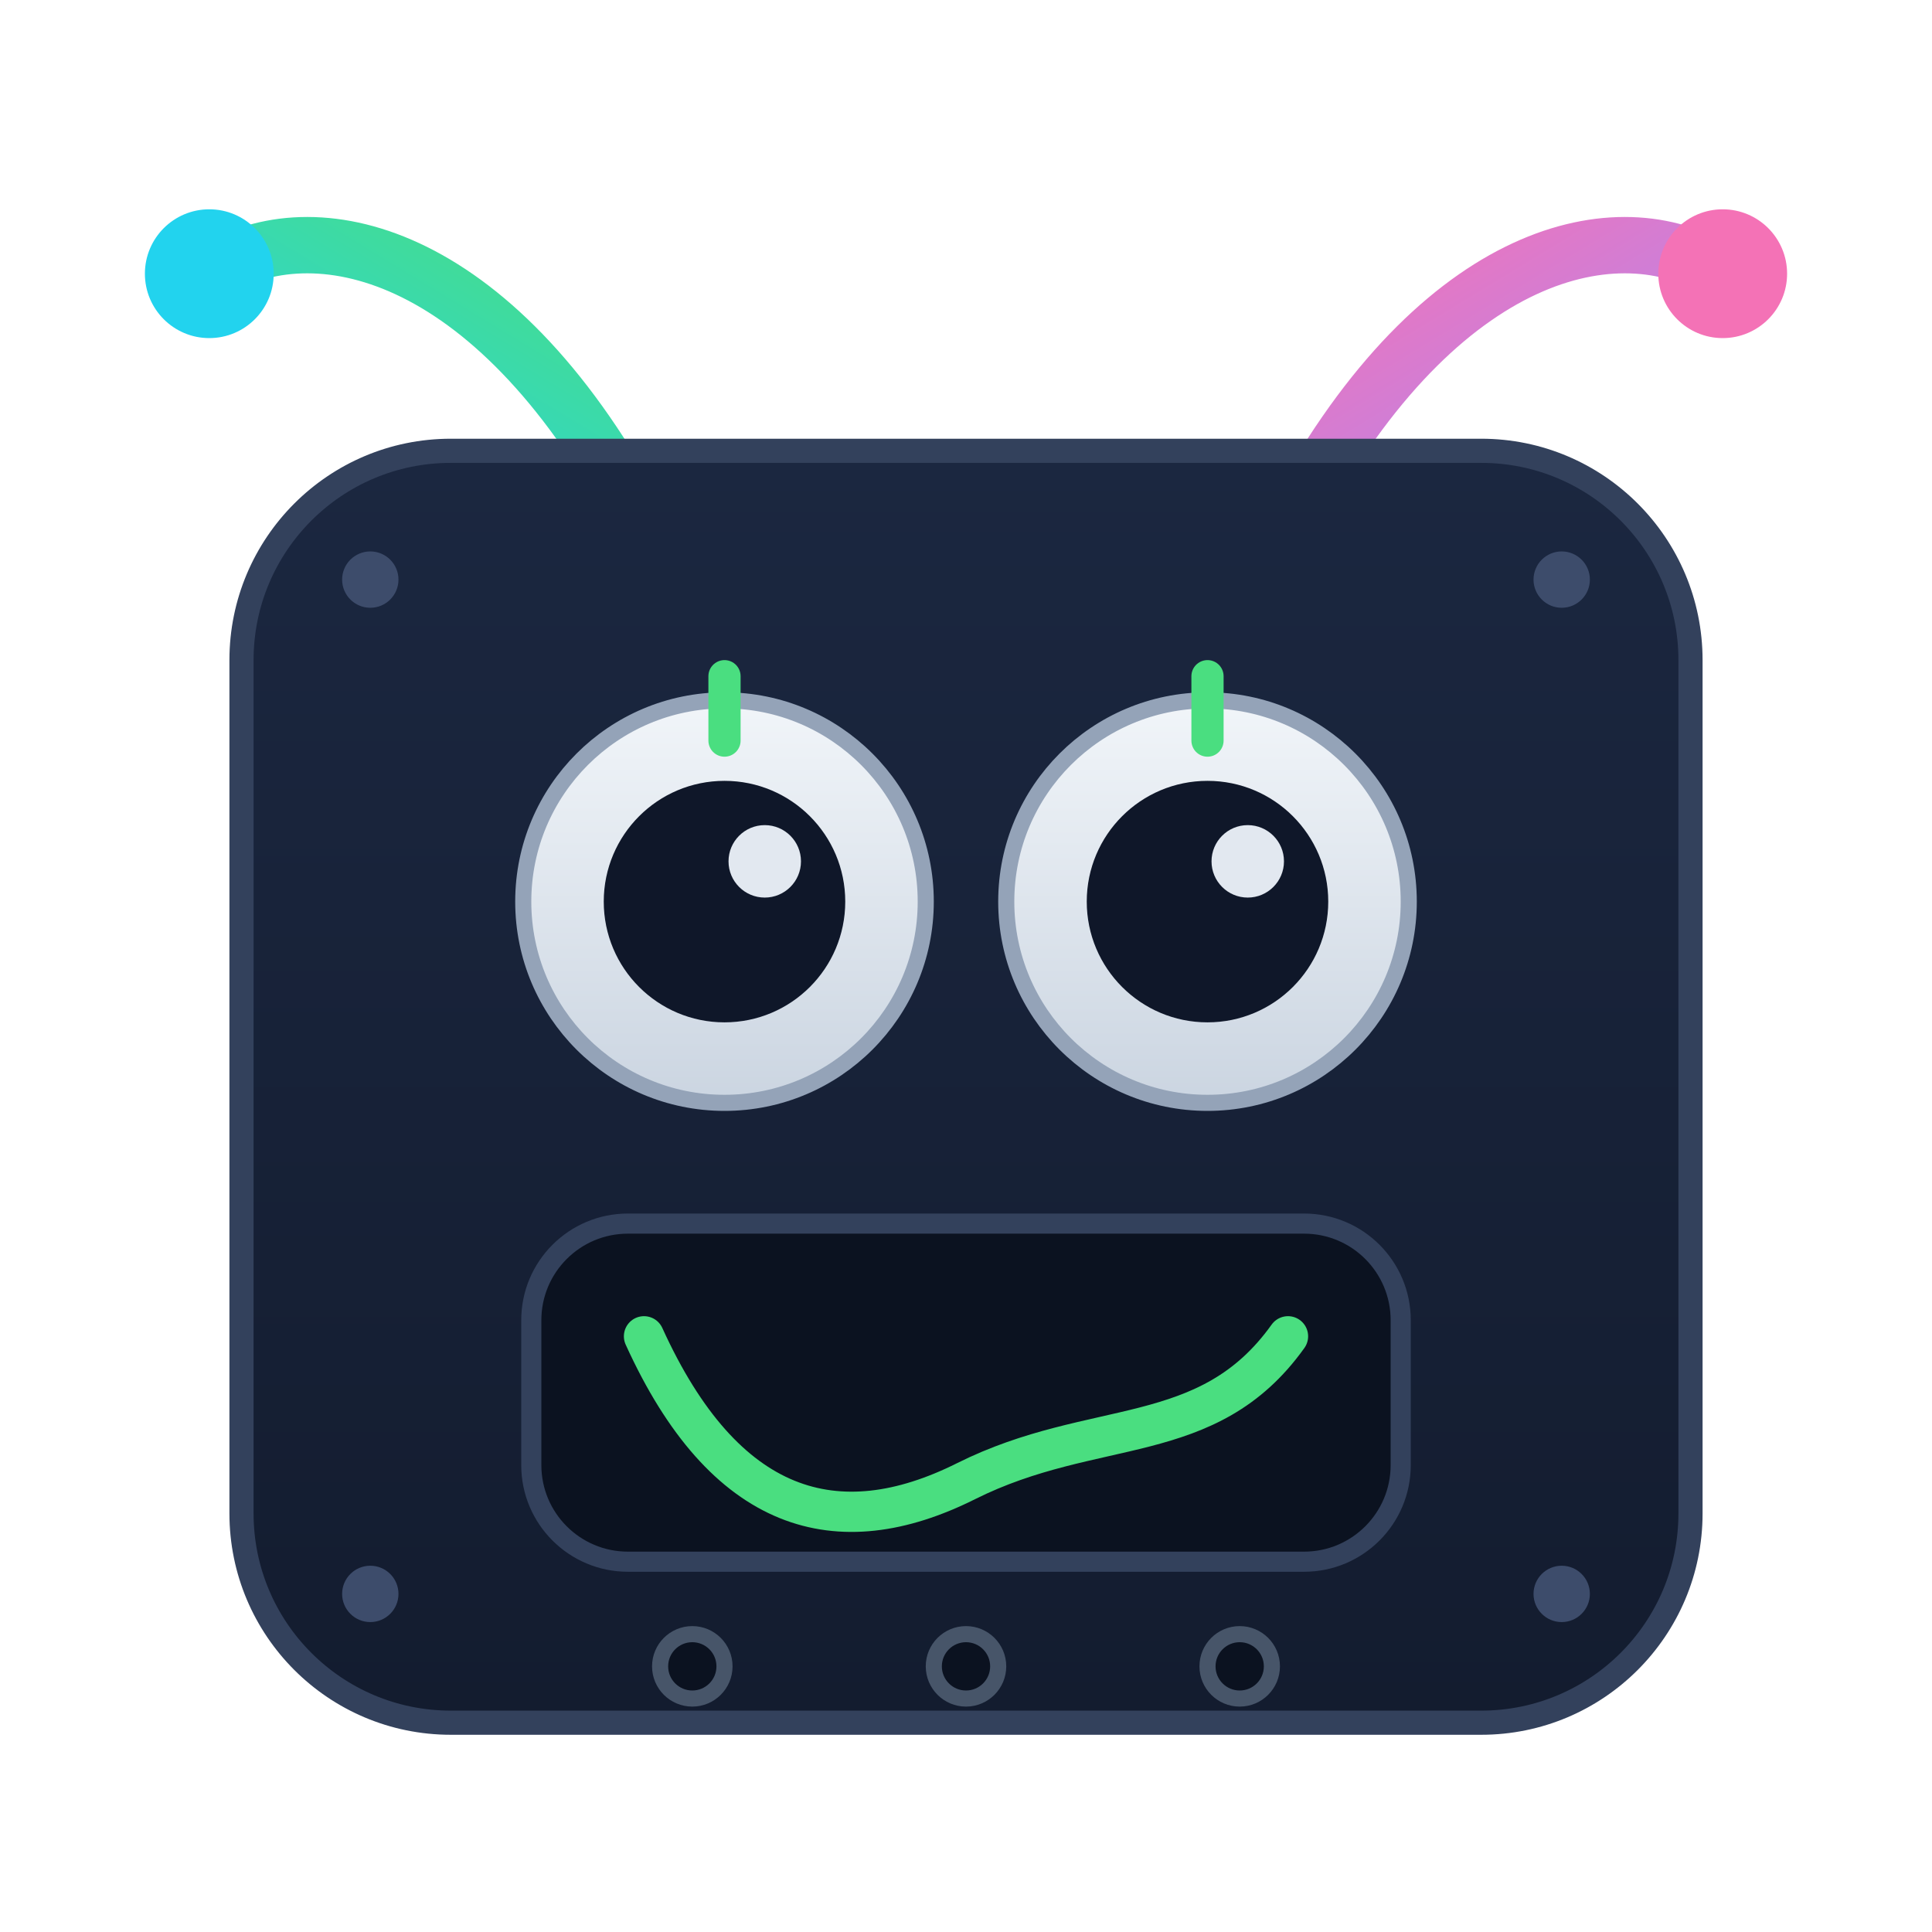
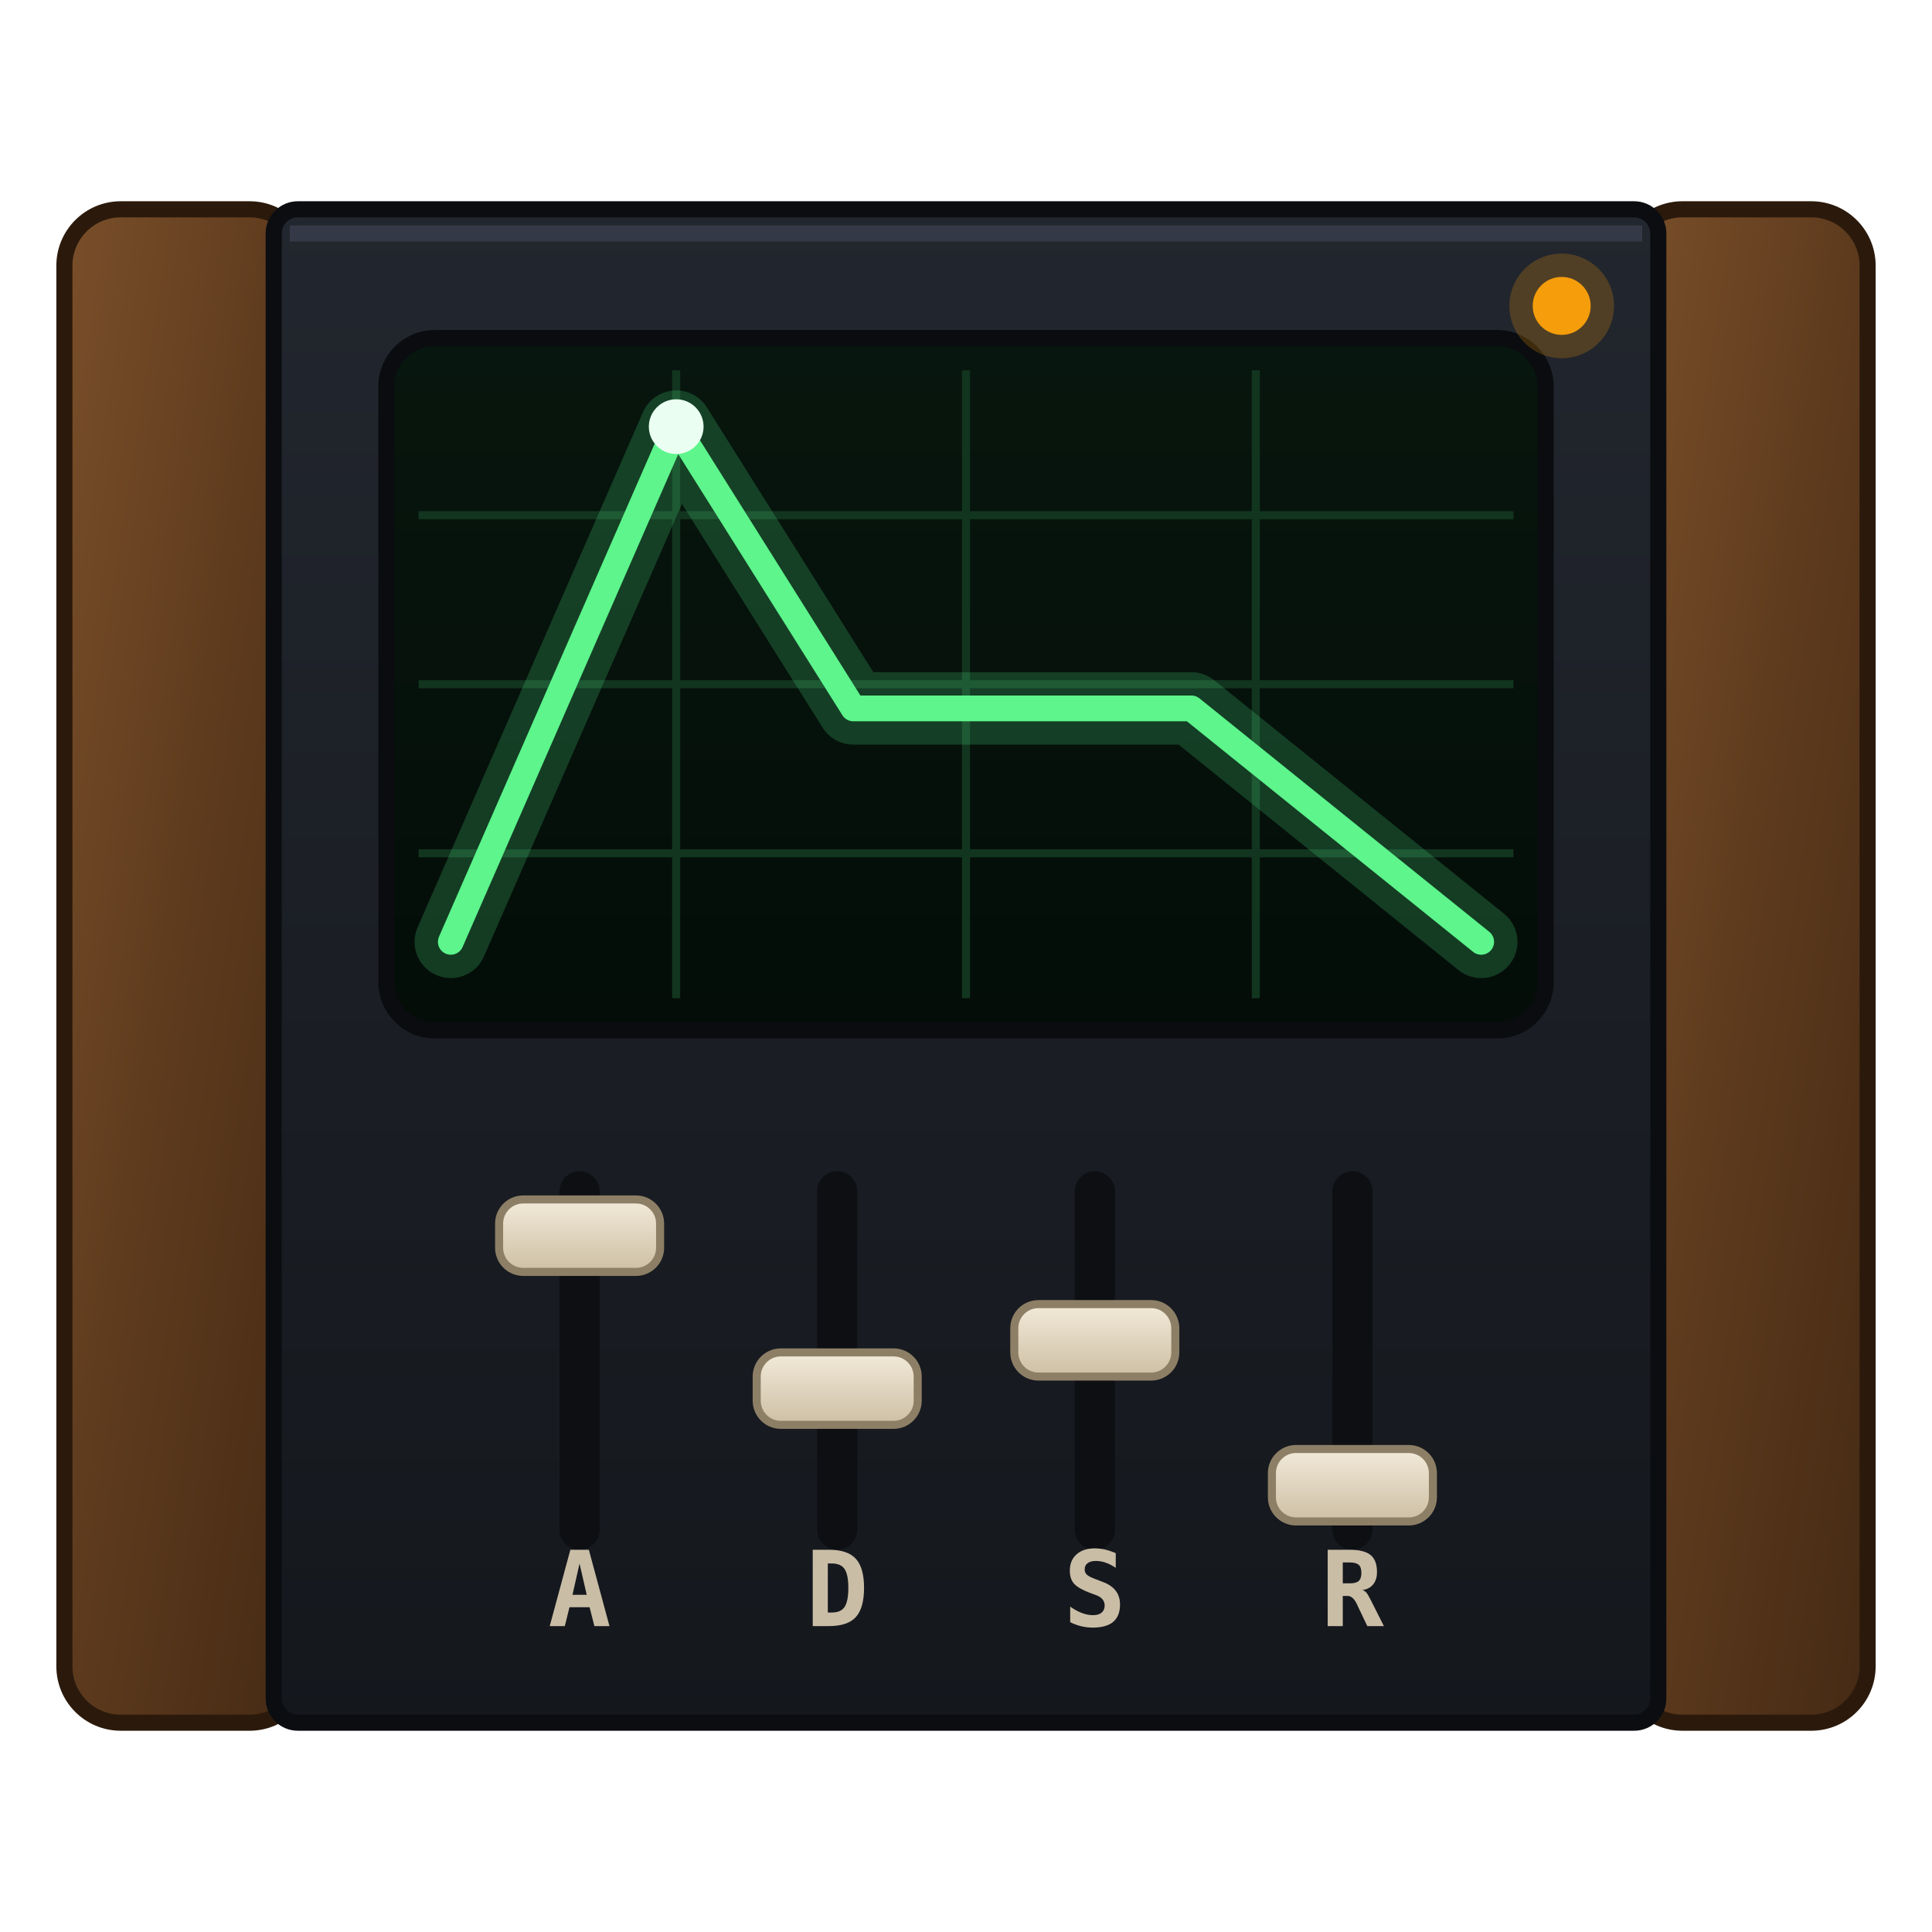
- <svg xmlns="http://www.w3.org/2000/svg" viewBox="0 0 240 240" width="240" height="240" role="img" aria-label="The Agentisizer: a small synthesiser module whose knobs are eyes and whose oscilloscope is a smile">
+ <svg xmlns="http://www.w3.org/2000/svg" viewBox="0 0 240 240" width="240" height="240" role="img" aria-label="The Agentisizer: a synthesiser module with an oscilloscope tracing an ADSR envelope above four sliders">
  <defs>
-     <linearGradient id="cableL" x1="0" y1="1" x2="1" y2="0">
-       <stop offset="0" stop-color="#22d3ee" />
-       <stop offset="1" stop-color="#4ade80" />
+     <linearGradient id="walnut" x1="0" y1="0" x2="1" y2="1">
+       <stop offset="0" stop-color="#7a4f2a" />
+       <stop offset="0.5" stop-color="#5d3a1d" />
+       <stop offset="1" stop-color="#452a14" />
    </linearGradient>
-     <linearGradient id="cableR" x1="1" y1="1" x2="0" y2="0">
-       <stop offset="0" stop-color="#a78bfa" />
-       <stop offset="1" stop-color="#f472b6" />
+     <linearGradient id="face" x1="0" y1="0" x2="0" y2="1">
+       <stop offset="0" stop-color="#22262e" />
+       <stop offset="1" stop-color="#14171c" />
    </linearGradient>
-     <linearGradient id="panel" x1="0" y1="0" x2="0" y2="1">
-       <stop offset="0" stop-color="#1b2740" />
-       <stop offset="1" stop-color="#131c2f" />
+     <linearGradient id="crt" x1="0" y1="0" x2="0" y2="1">
+       <stop offset="0" stop-color="#07160e" />
+       <stop offset="1" stop-color="#040d08" />
    </linearGradient>
-     <linearGradient id="knob" x1="0" y1="0" x2="0" y2="1">
-       <stop offset="0" stop-color="#f1f5f9" />
-       <stop offset="1" stop-color="#cbd5e1" />
+     <linearGradient id="cap" x1="0" y1="0" x2="0" y2="1">
+       <stop offset="0" stop-color="#f2ead9" />
+       <stop offset="1" stop-color="#cdbfa4" />
    </linearGradient>
  </defs>
-   <path d="M78 62 C60 30 38 26 26 34" stroke="url(#cableL)" stroke-width="7" fill="none" stroke-linecap="round" />
-   <circle cx="26" cy="34" r="8" fill="#22d3ee" />
-   <path d="M162 62 C180 30 202 26 214 34" stroke="url(#cableR)" stroke-width="7" fill="none" stroke-linecap="round" />
-   <circle cx="214" cy="34" r="8" fill="#f472b6" />
-   <rect x="30" y="56" width="180" height="158" rx="26" fill="url(#panel)" stroke="#33415c" stroke-width="3" />
-   <circle cx="46" cy="72" r="3.5" fill="#3d4c6b" />
-   <circle cx="194" cy="72" r="3.5" fill="#3d4c6b" />
-   <circle cx="46" cy="198" r="3.5" fill="#3d4c6b" />
-   <circle cx="194" cy="198" r="3.5" fill="#3d4c6b" />
-   <g>
-     <circle cx="90" cy="112" r="25" fill="url(#knob)" stroke="#94a3b8" stroke-width="2" />
-     <circle cx="90" cy="112" r="15" fill="#0f1729" />
-     <circle cx="95" cy="107" r="4.5" fill="#e2e8f0" />
-     <path d="M90 92 L90 84" stroke="#4ade80" stroke-width="4" stroke-linecap="round" />
+   <rect x="8" y="26" width="30" height="188" rx="7" fill="url(#walnut)" stroke="#2b1a0c" stroke-width="2" />
+   <rect x="202" y="26" width="30" height="188" rx="7" fill="url(#walnut)" stroke="#2b1a0c" stroke-width="2" />
+   <rect x="34" y="26" width="172" height="188" rx="3" fill="url(#face)" stroke="#0b0d11" stroke-width="2" />
+   <rect x="36" y="28" width="168" height="2" fill="#3a4150" opacity="0.7" />
+   <rect x="48" y="42" width="144" height="86" rx="6" fill="url(#crt)" stroke="#0a0c0f" stroke-width="2" />
+   <g stroke="#12351f" stroke-width="1">
+     <line x1="84" y1="46" x2="84" y2="124" />
+     <line x1="120" y1="46" x2="120" y2="124" />
+     <line x1="156" y1="46" x2="156" y2="124" />
+     <line x1="52" y1="64" x2="188" y2="64" />
+     <line x1="52" y1="85" x2="188" y2="85" />
+     <line x1="52" y1="106" x2="188" y2="106" />
  </g>
-   <g>
-     <circle cx="150" cy="112" r="25" fill="url(#knob)" stroke="#94a3b8" stroke-width="2" />
-     <circle cx="150" cy="112" r="15" fill="#0f1729" />
-     <circle cx="155" cy="107" r="4.5" fill="#e2e8f0" />
-     <path d="M150 92 L150 84" stroke="#4ade80" stroke-width="4" stroke-linecap="round" />
+   <path d="M56 117 L84 53 L106 88 L148 88 L184 117" fill="none" stroke="#4ade80" stroke-opacity="0.22" stroke-width="9" stroke-linecap="round" stroke-linejoin="round" />
+   <path d="M56 117 L84 53 L106 88 L148 88 L184 117" fill="none" stroke="#5df58c" stroke-width="3.2" stroke-linecap="round" stroke-linejoin="round" />
+   <circle cx="84" cy="53" r="3.4" fill="#eafff1" />
+   <g stroke="#0d0f13" stroke-width="5" stroke-linecap="round">
+     <line x1="72" y1="148" x2="72" y2="190" />
+     <line x1="104" y1="148" x2="104" y2="190" />
+     <line x1="136" y1="148" x2="136" y2="190" />
+     <line x1="168" y1="148" x2="168" y2="190" />
  </g>
-   <rect x="66" y="152" width="108" height="42" rx="12" fill="#0b1220" stroke="#33415c" stroke-width="2.5" />
-   <path d="M80 166 C90 188 104 192 120 184 C136 176 150 180 160 166" stroke="#4ade80" stroke-width="5" fill="none" stroke-linecap="round" stroke-linejoin="round" />
-   <circle cx="86" cy="207" r="4" fill="#0b1220" stroke="#475569" stroke-width="2" />
-   <circle cx="120" cy="207" r="4" fill="#0b1220" stroke="#475569" stroke-width="2" />
-   <circle cx="154" cy="207" r="4" fill="#0b1220" stroke="#475569" stroke-width="2" />
+   <g fill="url(#cap)" stroke="#8d7f66" stroke-width="1">
+     <rect x="62" y="149" width="20" height="9" rx="3" />
+     <rect x="94" y="168" width="20" height="9" rx="3" />
+     <rect x="126" y="162" width="20" height="9" rx="3" />
+     <rect x="158" y="180" width="20" height="9" rx="3" />
+   </g>
+   <g fill="#c9bda6" font-size="13" font-weight="700" letter-spacing="0.5" font-family="ui-monospace,SFMono-Regular,Menlo,monospace" text-anchor="middle">
+     <text x="72" y="202">A</text>
+     <text x="104" y="202">D</text>
+     <text x="136" y="202">S</text>
+     <text x="168" y="202">R</text>
+   </g>
+   <circle cx="194" cy="38" r="3.6" fill="#f59e0b" />
+   <circle cx="194" cy="38" r="6.5" fill="#f59e0b" fill-opacity="0.22" />
</svg>
